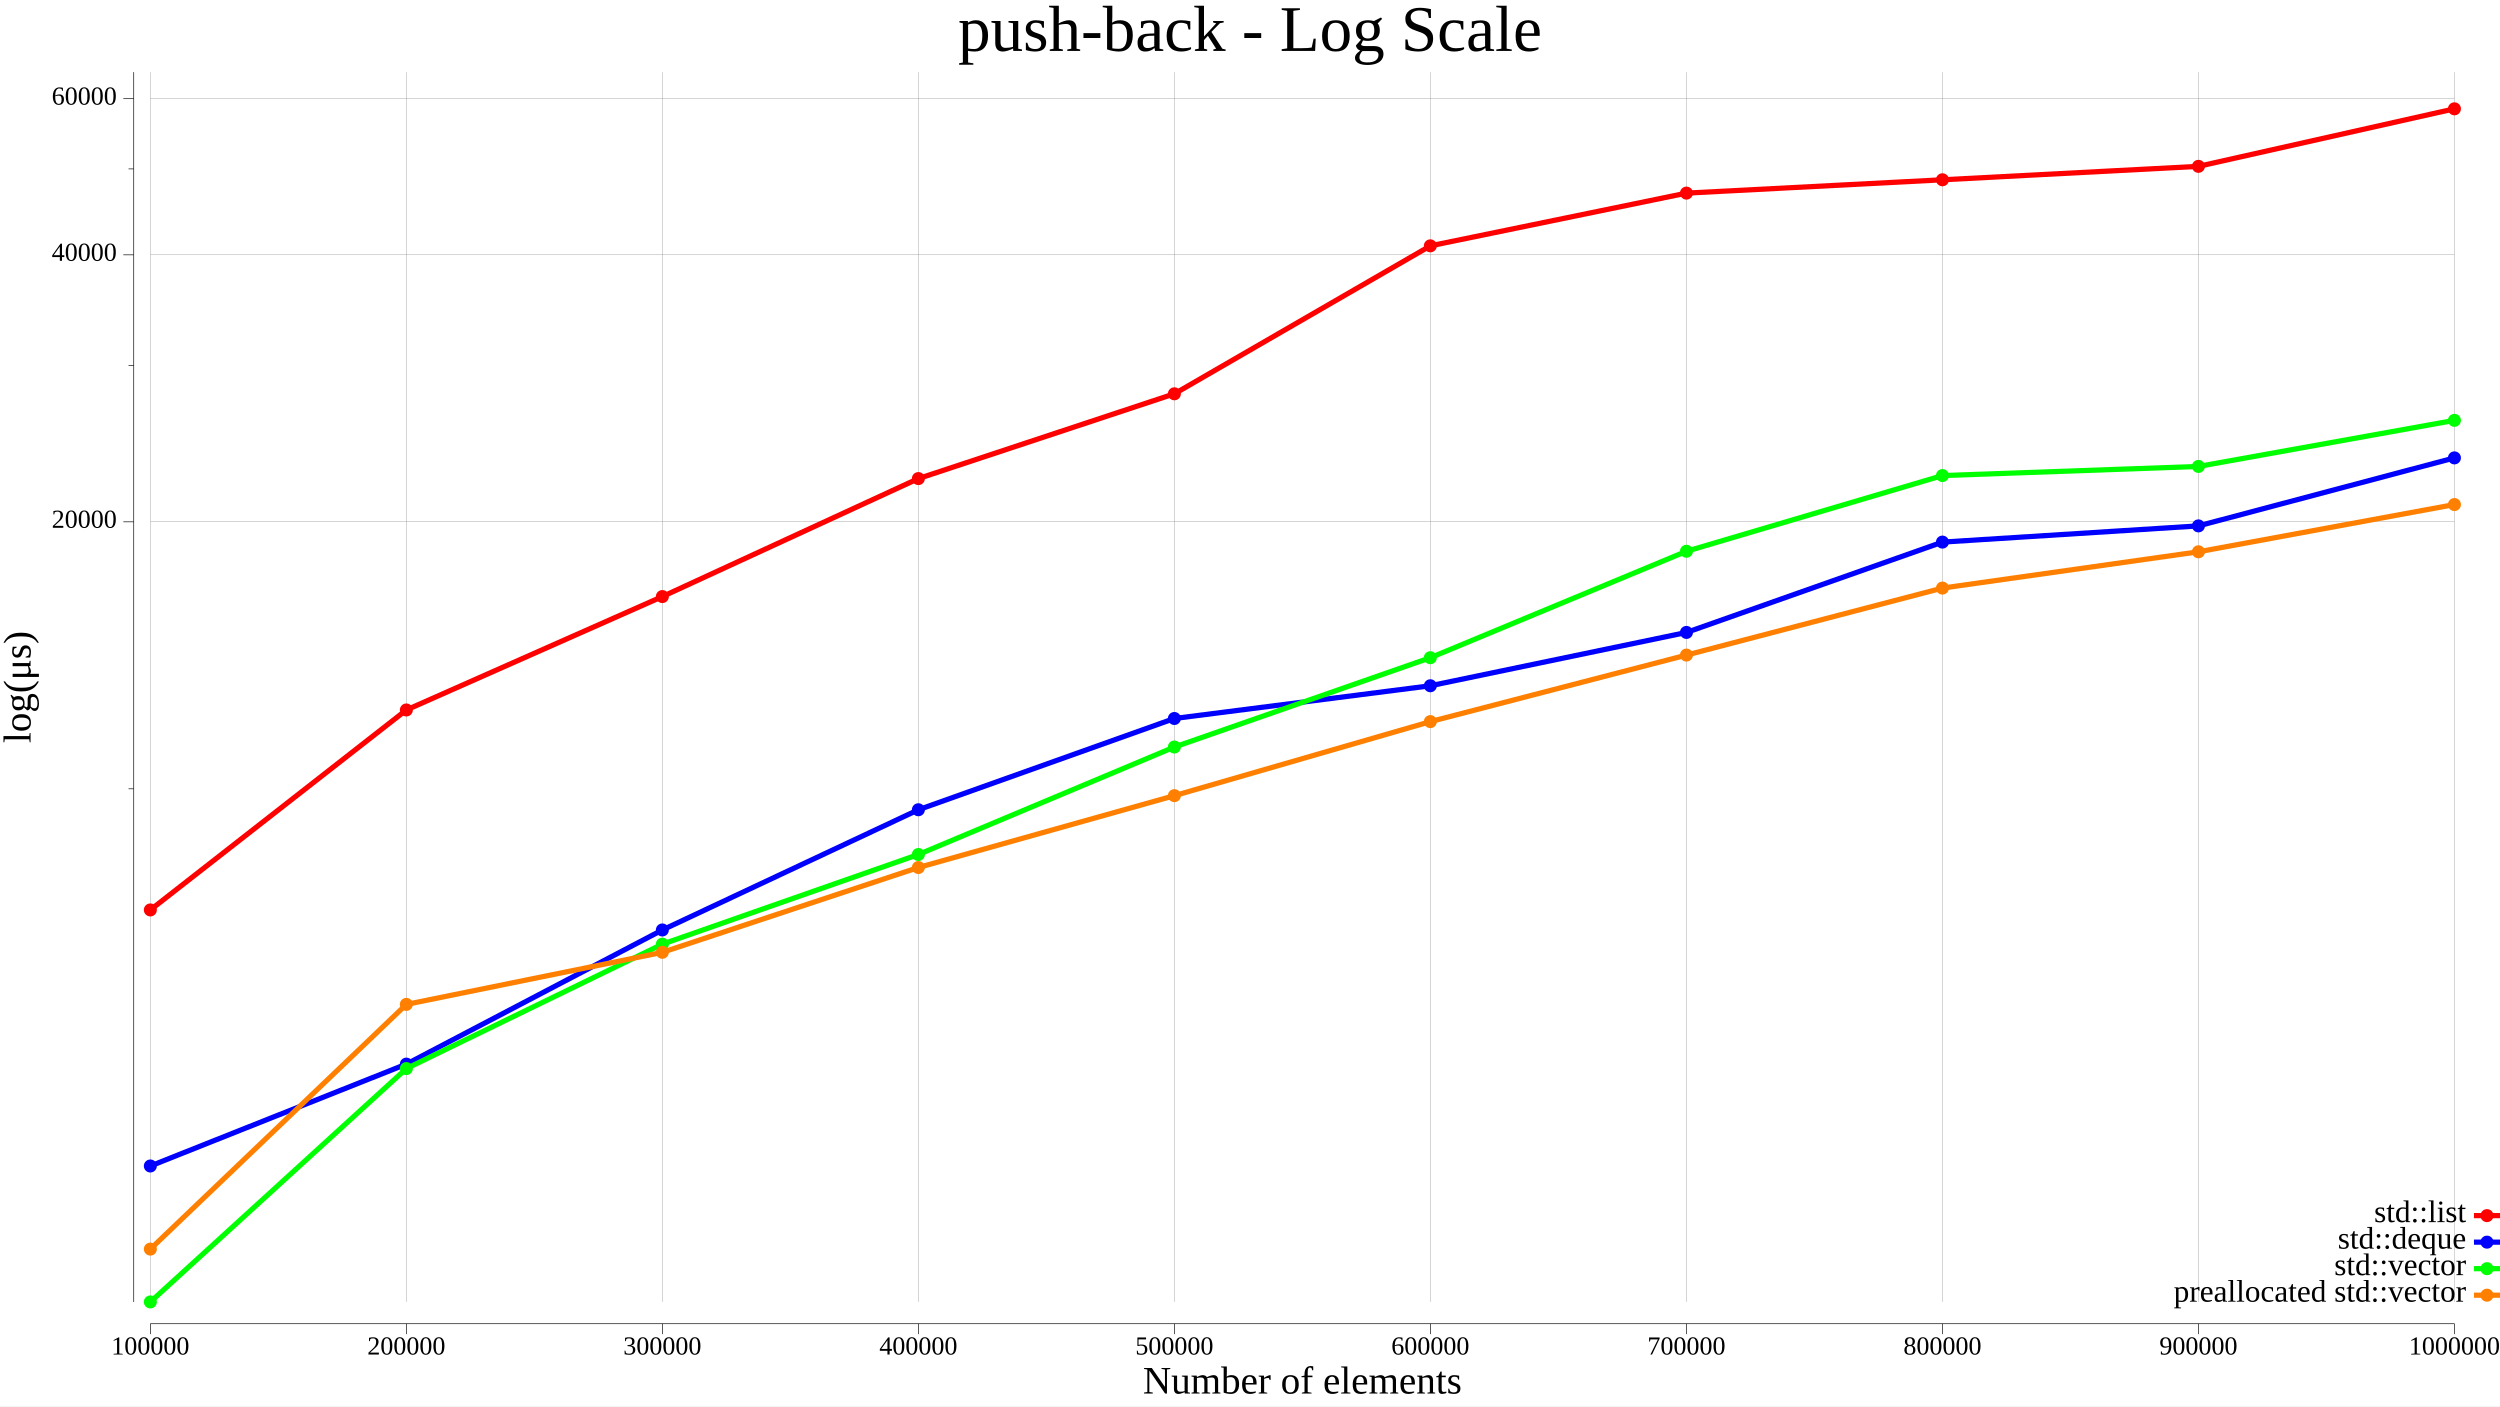
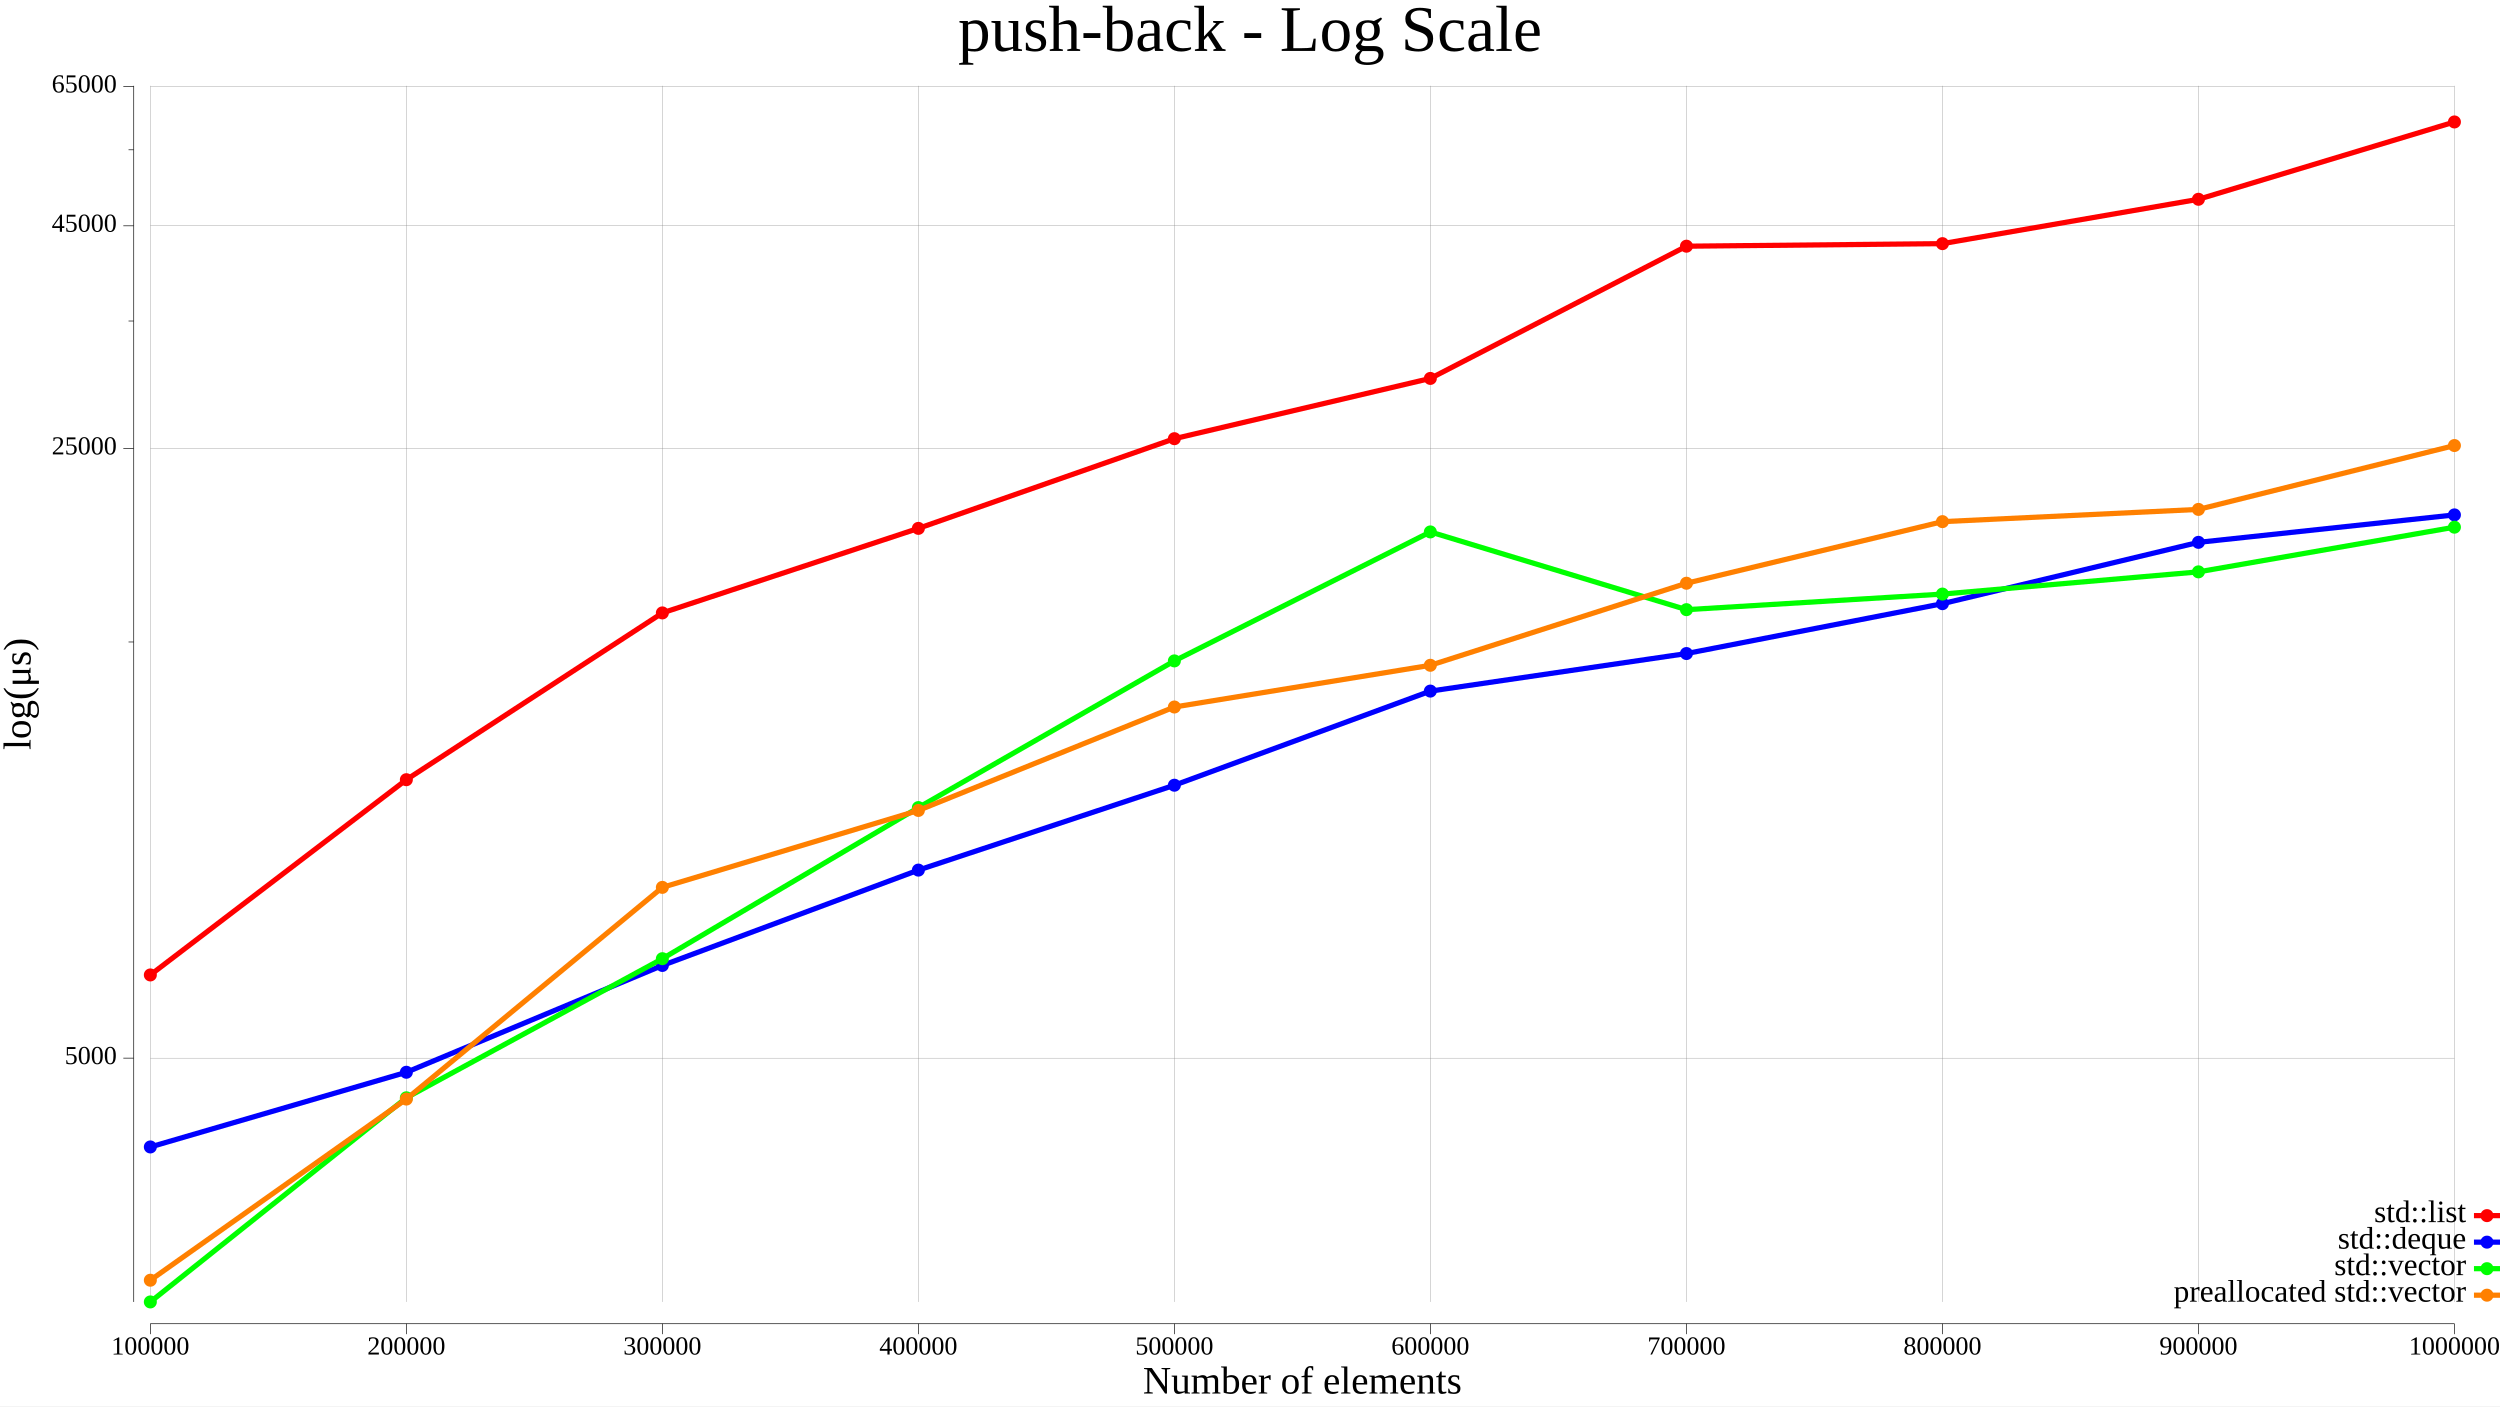
<svg xmlns="http://www.w3.org/2000/svg" width="1920pt" height="1080pt" viewBox="0 0 1920 1080">
  <g transform="scale(1, -1) translate(0, -1080)">
    <path d="M0,0L1920,0L1920,1080L0,1080Z" style="fill:#FFFFFF" />
    <text x="735.77" y="-1040.9" transform="scale(1, -1)" style="font-family:Liberation Serif;font-variant:normal;font-weight:normal;font-style:normal;font-size:50px">push-back - Log Scale</text>
    <text x="877.77" y="-9.756" transform="scale(1, -1)" style="font-family:Liberation Serif;font-variant:normal;font-weight:normal;font-style:normal;font-size:30px">Number of elements</text>
    <text x="85.462" y="-39.727" transform="scale(1, -1)" style="font-family:Liberation Serif;font-variant:normal;font-weight:normal;font-style:normal;font-size:20px">100000</text>
    <text x="282.08" y="-39.727" transform="scale(1, -1)" style="font-family:Liberation Serif;font-variant:normal;font-weight:normal;font-style:normal;font-size:20px">200000</text>
    <text x="478.69" y="-39.727" transform="scale(1, -1)" style="font-family:Liberation Serif;font-variant:normal;font-weight:normal;font-style:normal;font-size:20px">300000</text>
    <text x="675.31" y="-39.727" transform="scale(1, -1)" style="font-family:Liberation Serif;font-variant:normal;font-weight:normal;font-style:normal;font-size:20px">400000</text>
    <text x="871.92" y="-39.727" transform="scale(1, -1)" style="font-family:Liberation Serif;font-variant:normal;font-weight:normal;font-style:normal;font-size:20px">500000</text>
    <text x="1068.5" y="-39.727" transform="scale(1, -1)" style="font-family:Liberation Serif;font-variant:normal;font-weight:normal;font-style:normal;font-size:20px">600000</text>
    <text x="1265.2" y="-39.727" transform="scale(1, -1)" style="font-family:Liberation Serif;font-variant:normal;font-weight:normal;font-style:normal;font-size:20px">700000</text>
    <text x="1461.8" y="-39.727" transform="scale(1, -1)" style="font-family:Liberation Serif;font-variant:normal;font-weight:normal;font-style:normal;font-size:20px">800000</text>
    <text x="1658.4" y="-39.727" transform="scale(1, -1)" style="font-family:Liberation Serif;font-variant:normal;font-weight:normal;font-style:normal;font-size:20px">900000</text>
    <text x="1850" y="-39.727" transform="scale(1, -1)" style="font-family:Liberation Serif;font-variant:normal;font-weight:normal;font-style:normal;font-size:20px">1000000</text>
    <path d="M115.46,55.371L115.46,63.371" style="fill:none;stroke:#000000;stroke-width:0.5" />
    <path d="M312.08,55.371L312.08,63.371" style="fill:none;stroke:#000000;stroke-width:0.5" />
    <path d="M508.69,55.371L508.69,63.371" style="fill:none;stroke:#000000;stroke-width:0.5" />
    <path d="M705.31,55.371L705.31,63.371" style="fill:none;stroke:#000000;stroke-width:0.5" />
    <path d="M901.92,55.371L901.92,63.371" style="fill:none;stroke:#000000;stroke-width:0.5" />
    <path d="M1098.5,55.371L1098.5,63.371" style="fill:none;stroke:#000000;stroke-width:0.5" />
    <path d="M1295.2,55.371L1295.2,63.371" style="fill:none;stroke:#000000;stroke-width:0.5" />
    <path d="M1491.8,55.371L1491.8,63.371" style="fill:none;stroke:#000000;stroke-width:0.5" />
    <path d="M1688.4,55.371L1688.4,63.371" style="fill:none;stroke:#000000;stroke-width:0.5" />
    <path d="M1885,55.371L1885,63.371" style="fill:none;stroke:#000000;stroke-width:0.5" />
    <path d="M115.46,63.371L1885,63.371" style="fill:none;stroke:#000000;stroke-width:0.5" />
    <g transform="rotate(90)">
-       <text x="509.33" y="23.467" transform="scale(1, -1)" style="font-family:Liberation Serif;font-variant:normal;font-weight:normal;font-style:normal;font-size:30px">log(μs)</text>
+       <text x="504.05" y="23.467" transform="scale(1, -1)" style="font-family:Liberation Serif;font-variant:normal;font-weight:normal;font-style:normal;font-size:30px">log(μs)</text>
    </g>
-     <text x="39.712" y="-674.66" transform="scale(1, -1)" style="font-family:Liberation Serif;font-variant:normal;font-weight:normal;font-style:normal;font-size:20px">20000</text>
-     <text x="39.712" y="-879.7" transform="scale(1, -1)" style="font-family:Liberation Serif;font-variant:normal;font-weight:normal;font-style:normal;font-size:20px">40000</text>
-     <text x="39.712" y="-999.65" transform="scale(1, -1)" style="font-family:Liberation Serif;font-variant:normal;font-weight:normal;font-style:normal;font-size:20px">60000</text>
-     <path d="M94.712,679.23L102.71,679.23" style="fill:none;stroke:#000000;stroke-width:0.5" />
-     <path d="M94.712,884.28L102.71,884.28" style="fill:none;stroke:#000000;stroke-width:0.5" />
-     <path d="M94.712,1004.2L102.71,1004.2" style="fill:none;stroke:#000000;stroke-width:0.5" />
-     <path d="M98.712,474.19L102.71,474.19" style="fill:none;stroke:#000000;stroke-width:0.5" />
-     <path d="M98.712,799.17L102.71,799.17" style="fill:none;stroke:#000000;stroke-width:0.5" />
-     <path d="M98.712,950.28L102.71,950.28" style="fill:none;stroke:#000000;stroke-width:0.5" />
-     <path d="M102.71,80.11L102.71,1024.6" style="fill:none;stroke:#000000;stroke-width:0.5" />
-     <path d="M115.46,80.11L115.46,1024.6" style="fill:none;stroke:#808080;stroke-width:0.25" />
-     <path d="M312.08,80.11L312.08,1024.6" style="fill:none;stroke:#808080;stroke-width:0.25" />
-     <path d="M508.69,80.11L508.69,1024.6" style="fill:none;stroke:#808080;stroke-width:0.25" />
-     <path d="M705.31,80.11L705.31,1024.6" style="fill:none;stroke:#808080;stroke-width:0.25" />
-     <path d="M901.92,80.11L901.92,1024.6" style="fill:none;stroke:#808080;stroke-width:0.25" />
-     <path d="M1098.5,80.11L1098.5,1024.6" style="fill:none;stroke:#808080;stroke-width:0.25" />
-     <path d="M1295.2,80.11L1295.2,1024.6" style="fill:none;stroke:#808080;stroke-width:0.25" />
-     <path d="M1491.8,80.11L1491.8,1024.6" style="fill:none;stroke:#808080;stroke-width:0.25" />
-     <path d="M1688.4,80.11L1688.4,1024.6" style="fill:none;stroke:#808080;stroke-width:0.25" />
-     <path d="M1885,80.11L1885,1024.6" style="fill:none;stroke:#808080;stroke-width:0.25" />
-     <path d="M115.46,679.23L1885,679.23" style="fill:none;stroke:#808080;stroke-width:0.25" />
-     <path d="M115.46,884.28L1885,884.28" style="fill:none;stroke:#808080;stroke-width:0.25" />
-     <path d="M115.46,1004.2L1885,1004.2" style="fill:none;stroke:#808080;stroke-width:0.25" />
-     <path d="M115.46,381.17L312.08,534.75L508.69,621.84L705.31,712.45L901.92,777.56L1098.5,891.2L1295.2,931.69L1491.8,941.93L1688.4,952.25L1885,996.43" style="fill:none;stroke:#FF0000;stroke-width:4" />
-     <path d="M120.46,381.17A5,5 0 1 1 110.46,381.17A5,5 0 1 1 120.46,381.17Z" style="fill:#FF0000" />
-     <path d="M317.08,534.75A5,5 0 1 1 307.08,534.75A5,5 0 1 1 317.08,534.75Z" style="fill:#FF0000" />
-     <path d="M513.69,621.84A5,5 0 1 1 503.69,621.84A5,5 0 1 1 513.69,621.84Z" style="fill:#FF0000" />
-     <path d="M710.31,712.45A5,5 0 1 1 700.31,712.45A5,5 0 1 1 710.31,712.45Z" style="fill:#FF0000" />
-     <path d="M906.92,777.56A5,5 0 1 1 896.92,777.56A5,5 0 1 1 906.92,777.56Z" style="fill:#FF0000" />
-     <path d="M1103.5,891.2A5,5 0 1 1 1093.5,891.2A5,5 0 1 1 1103.5,891.2Z" style="fill:#FF0000" />
-     <path d="M1300.2,931.69A5,5 0 1 1 1290.2,931.69A5,5 0 1 1 1300.2,931.69Z" style="fill:#FF0000" />
-     <path d="M1496.8,941.93A5,5 0 1 1 1486.8,941.93A5,5 0 1 1 1496.8,941.93Z" style="fill:#FF0000" />
-     <path d="M1693.4,952.25A5,5 0 1 1 1683.4,952.25A5,5 0 1 1 1693.4,952.25Z" style="fill:#FF0000" />
-     <path d="M1890,996.43A5,5 0 1 1 1880,996.43A5,5 0 1 1 1890,996.43Z" style="fill:#FF0000" />
-     <path d="M115.46,184.52L312.08,262.75L508.69,365.79L705.31,458.11L901.92,528.2L1098.5,553.34L1295.2,594.29L1491.8,663.67L1688.4,676.12L1885,728.34" style="fill:none;stroke:#0000FF;stroke-width:4" />
-     <path d="M120.46,184.52A5,5 0 1 1 110.46,184.52A5,5 0 1 1 120.46,184.52Z" style="fill:#0000FF" />
-     <path d="M317.08,262.75A5,5 0 1 1 307.08,262.75A5,5 0 1 1 317.08,262.75Z" style="fill:#0000FF" />
-     <path d="M513.69,365.79A5,5 0 1 1 503.69,365.79A5,5 0 1 1 513.69,365.79Z" style="fill:#0000FF" />
-     <path d="M710.31,458.11A5,5 0 1 1 700.31,458.11A5,5 0 1 1 710.31,458.11Z" style="fill:#0000FF" />
-     <path d="M906.92,528.2A5,5 0 1 1 896.92,528.2A5,5 0 1 1 906.92,528.2Z" style="fill:#0000FF" />
-     <path d="M1103.5,553.34A5,5 0 1 1 1093.5,553.34A5,5 0 1 1 1103.5,553.34Z" style="fill:#0000FF" />
-     <path d="M1300.2,594.29A5,5 0 1 1 1290.2,594.29A5,5 0 1 1 1300.2,594.29Z" style="fill:#0000FF" />
-     <path d="M1496.8,663.67A5,5 0 1 1 1486.8,663.67A5,5 0 1 1 1496.8,663.67Z" style="fill:#0000FF" />
-     <path d="M1693.4,676.12A5,5 0 1 1 1683.4,676.12A5,5 0 1 1 1693.4,676.12Z" style="fill:#0000FF" />
-     <path d="M1890,728.34A5,5 0 1 1 1880,728.34A5,5 0 1 1 1890,728.34Z" style="fill:#0000FF" />
-     <path d="M115.46,80.11L312.08,259.34L508.69,354.88L705.31,423.74L901.92,506.28L1098.5,574.88L1295.2,656.62L1491.8,714.77L1688.4,721.78L1885,757.17" style="fill:none;stroke:#00FF00;stroke-width:4" />
+     <text x="49.712" y="-262.78" transform="scale(1, -1)" style="font-family:Liberation Serif;font-variant:normal;font-weight:normal;font-style:normal;font-size:20px">5000</text>
+     <text x="39.712" y="-731" transform="scale(1, -1)" style="font-family:Liberation Serif;font-variant:normal;font-weight:normal;font-style:normal;font-size:20px">25000</text>
+     <text x="39.712" y="-902" transform="scale(1, -1)" style="font-family:Liberation Serif;font-variant:normal;font-weight:normal;font-style:normal;font-size:20px">45000</text>
+     <text x="39.712" y="-1009" transform="scale(1, -1)" style="font-family:Liberation Serif;font-variant:normal;font-weight:normal;font-style:normal;font-size:20px">65000</text>
+     <path d="M94.712,267.35L102.71,267.35" style="fill:none;stroke:#000000;stroke-width:0.5" />
+     <path d="M94.712,735.57L102.71,735.57" style="fill:none;stroke:#000000;stroke-width:0.5" />
+     <path d="M94.712,906.57L102.71,906.57" style="fill:none;stroke:#000000;stroke-width:0.5" />
+     <path d="M94.712,1013.6L102.71,1013.6" style="fill:none;stroke:#000000;stroke-width:0.5" />
+     <path d="M98.712,586.96L102.71,586.96" style="fill:none;stroke:#000000;stroke-width:0.5" />
+     <path d="M98.712,833.46L102.71,833.46" style="fill:none;stroke:#000000;stroke-width:0.5" />
+     <path d="M98.712,964.95L102.71,964.95" style="fill:none;stroke:#000000;stroke-width:0.5" />
+     <path d="M102.71,80.11L102.71,1014.1" style="fill:none;stroke:#000000;stroke-width:0.5" />
+     <path d="M115.46,80.11L115.46,1014.1" style="fill:none;stroke:#808080;stroke-width:0.25" />
+     <path d="M312.08,80.11L312.08,1014.1" style="fill:none;stroke:#808080;stroke-width:0.25" />
+     <path d="M508.69,80.11L508.69,1014.1" style="fill:none;stroke:#808080;stroke-width:0.25" />
+     <path d="M705.31,80.11L705.31,1014.1" style="fill:none;stroke:#808080;stroke-width:0.25" />
+     <path d="M901.92,80.11L901.92,1014.1" style="fill:none;stroke:#808080;stroke-width:0.25" />
+     <path d="M1098.5,80.11L1098.5,1014.1" style="fill:none;stroke:#808080;stroke-width:0.25" />
+     <path d="M1295.2,80.11L1295.2,1014.1" style="fill:none;stroke:#808080;stroke-width:0.25" />
+     <path d="M1491.8,80.11L1491.8,1014.1" style="fill:none;stroke:#808080;stroke-width:0.25" />
+     <path d="M1688.4,80.11L1688.4,1014.1" style="fill:none;stroke:#808080;stroke-width:0.25" />
+     <path d="M1885,80.11L1885,1014.1" style="fill:none;stroke:#808080;stroke-width:0.25" />
+     <path d="M115.46,267.35L1885,267.35" style="fill:none;stroke:#808080;stroke-width:0.25" />
+     <path d="M115.46,735.57L1885,735.57" style="fill:none;stroke:#808080;stroke-width:0.25" />
+     <path d="M115.46,906.57L1885,906.57" style="fill:none;stroke:#808080;stroke-width:0.25" />
+     <path d="M115.46,1013.6L1885,1013.6" style="fill:none;stroke:#808080;stroke-width:0.25" />
+     <path d="M115.46,331.24L312.08,481.19L508.69,609.28L705.31,674.21L901.92,743.09L1098.5,789.37L1295.2,890.92L1491.8,892.88L1688.4,926.95L1885,986.34" style="fill:none;stroke:#FF0000;stroke-width:4" />
+     <path d="M120.46,331.24A5,5 0 1 1 110.46,331.24A5,5 0 1 1 120.46,331.24Z" style="fill:#FF0000" />
+     <path d="M317.08,481.19A5,5 0 1 1 307.08,481.19A5,5 0 1 1 317.08,481.19Z" style="fill:#FF0000" />
+     <path d="M513.69,609.28A5,5 0 1 1 503.69,609.28A5,5 0 1 1 513.69,609.28Z" style="fill:#FF0000" />
+     <path d="M710.31,674.21A5,5 0 1 1 700.31,674.21A5,5 0 1 1 710.31,674.21Z" style="fill:#FF0000" />
+     <path d="M906.92,743.09A5,5 0 1 1 896.92,743.09A5,5 0 1 1 906.92,743.09Z" style="fill:#FF0000" />
+     <path d="M1103.5,789.37A5,5 0 1 1 1093.5,789.37A5,5 0 1 1 1103.5,789.37Z" style="fill:#FF0000" />
+     <path d="M1300.2,890.92A5,5 0 1 1 1290.2,890.92A5,5 0 1 1 1300.2,890.92Z" style="fill:#FF0000" />
+     <path d="M1496.8,892.88A5,5 0 1 1 1486.8,892.88A5,5 0 1 1 1496.8,892.88Z" style="fill:#FF0000" />
+     <path d="M1693.4,926.95A5,5 0 1 1 1683.4,926.95A5,5 0 1 1 1693.4,926.95Z" style="fill:#FF0000" />
+     <path d="M1890,986.34A5,5 0 1 1 1880,986.34A5,5 0 1 1 1890,986.34Z" style="fill:#FF0000" />
+     <path d="M115.46,199.14L312.08,256.5L508.69,338.53L705.31,411.76L901.92,476.95L1098.5,549.24L1295.2,578.08L1491.8,616.38L1688.4,663.48L1885,684.56" style="fill:none;stroke:#0000FF;stroke-width:4" />
+     <path d="M120.46,199.14A5,5 0 1 1 110.46,199.14A5,5 0 1 1 120.46,199.14Z" style="fill:#0000FF" />
+     <path d="M317.08,256.5A5,5 0 1 1 307.08,256.5A5,5 0 1 1 317.08,256.5Z" style="fill:#0000FF" />
+     <path d="M513.69,338.53A5,5 0 1 1 503.69,338.53A5,5 0 1 1 513.69,338.53Z" style="fill:#0000FF" />
+     <path d="M710.31,411.76A5,5 0 1 1 700.31,411.76A5,5 0 1 1 710.31,411.76Z" style="fill:#0000FF" />
+     <path d="M906.92,476.95A5,5 0 1 1 896.92,476.95A5,5 0 1 1 906.92,476.95Z" style="fill:#0000FF" />
+     <path d="M1103.5,549.24A5,5 0 1 1 1093.5,549.24A5,5 0 1 1 1103.5,549.24Z" style="fill:#0000FF" />
+     <path d="M1300.2,578.08A5,5 0 1 1 1290.2,578.08A5,5 0 1 1 1300.2,578.08Z" style="fill:#0000FF" />
+     <path d="M1496.8,616.38A5,5 0 1 1 1486.8,616.38A5,5 0 1 1 1496.8,616.38Z" style="fill:#0000FF" />
+     <path d="M1693.4,663.48A5,5 0 1 1 1683.4,663.48A5,5 0 1 1 1693.4,663.48Z" style="fill:#0000FF" />
+     <path d="M1890,684.56A5,5 0 1 1 1880,684.56A5,5 0 1 1 1890,684.56Z" style="fill:#0000FF" />
+     <path d="M115.46,80.11L312.08,236.89L508.69,343.72L705.31,459.78L901.92,572.43L1098.5,671.48L1295.2,611.78L1491.8,623.75L1688.4,640.81L1885,675.13" style="fill:none;stroke:#00FF00;stroke-width:4" />
    <path d="M120.46,80.11A5,5 0 1 1 110.46,80.11A5,5 0 1 1 120.46,80.11Z" style="fill:#00FF00" />
-     <path d="M317.08,259.34A5,5 0 1 1 307.08,259.34A5,5 0 1 1 317.08,259.34Z" style="fill:#00FF00" />
-     <path d="M513.69,354.88A5,5 0 1 1 503.69,354.88A5,5 0 1 1 513.69,354.88Z" style="fill:#00FF00" />
-     <path d="M710.31,423.74A5,5 0 1 1 700.31,423.74A5,5 0 1 1 710.31,423.74Z" style="fill:#00FF00" />
-     <path d="M906.92,506.28A5,5 0 1 1 896.92,506.28A5,5 0 1 1 906.92,506.28Z" style="fill:#00FF00" />
-     <path d="M1103.5,574.88A5,5 0 1 1 1093.5,574.88A5,5 0 1 1 1103.5,574.88Z" style="fill:#00FF00" />
-     <path d="M1300.2,656.62A5,5 0 1 1 1290.2,656.62A5,5 0 1 1 1300.2,656.62Z" style="fill:#00FF00" />
-     <path d="M1496.8,714.77A5,5 0 1 1 1486.8,714.77A5,5 0 1 1 1496.8,714.77Z" style="fill:#00FF00" />
-     <path d="M1693.4,721.78A5,5 0 1 1 1683.4,721.78A5,5 0 1 1 1693.4,721.78Z" style="fill:#00FF00" />
-     <path d="M1890,757.17A5,5 0 1 1 1880,757.17A5,5 0 1 1 1890,757.17Z" style="fill:#00FF00" />
-     <path d="M115.46,120.69L312.08,308.63L508.69,348.62L705.31,413.75L901.92,468.94L1098.5,525.8L1295.2,576.9L1491.8,628.36L1688.4,656.23L1885,692.51" style="fill:none;stroke:#FF8000;stroke-width:4" />
-     <path d="M120.46,120.69A5,5 0 1 1 110.46,120.69A5,5 0 1 1 120.46,120.69Z" style="fill:#FF8000" />
-     <path d="M317.08,308.63A5,5 0 1 1 307.08,308.63A5,5 0 1 1 317.08,308.63Z" style="fill:#FF8000" />
-     <path d="M513.69,348.62A5,5 0 1 1 503.69,348.62A5,5 0 1 1 513.69,348.62Z" style="fill:#FF8000" />
-     <path d="M710.31,413.75A5,5 0 1 1 700.31,413.75A5,5 0 1 1 710.31,413.75Z" style="fill:#FF8000" />
-     <path d="M906.92,468.94A5,5 0 1 1 896.92,468.94A5,5 0 1 1 906.92,468.94Z" style="fill:#FF8000" />
-     <path d="M1103.5,525.8A5,5 0 1 1 1093.5,525.8A5,5 0 1 1 1103.5,525.8Z" style="fill:#FF8000" />
-     <path d="M1300.2,576.9A5,5 0 1 1 1290.2,576.9A5,5 0 1 1 1300.2,576.9Z" style="fill:#FF8000" />
-     <path d="M1496.8,628.36A5,5 0 1 1 1486.8,628.36A5,5 0 1 1 1496.8,628.36Z" style="fill:#FF8000" />
-     <path d="M1693.4,656.23A5,5 0 1 1 1683.4,656.23A5,5 0 1 1 1693.4,656.23Z" style="fill:#FF8000" />
-     <path d="M1890,692.51A5,5 0 1 1 1880,692.51A5,5 0 1 1 1890,692.51Z" style="fill:#FF8000" />
+     <path d="M317.08,236.89A5,5 0 1 1 307.08,236.89A5,5 0 1 1 317.08,236.89Z" style="fill:#00FF00" />
+     <path d="M513.69,343.72A5,5 0 1 1 503.69,343.72A5,5 0 1 1 513.69,343.72Z" style="fill:#00FF00" />
+     <path d="M710.31,459.78A5,5 0 1 1 700.31,459.78A5,5 0 1 1 710.31,459.78Z" style="fill:#00FF00" />
+     <path d="M906.92,572.43A5,5 0 1 1 896.92,572.43A5,5 0 1 1 906.92,572.43Z" style="fill:#00FF00" />
+     <path d="M1103.5,671.48A5,5 0 1 1 1093.5,671.48A5,5 0 1 1 1103.5,671.48Z" style="fill:#00FF00" />
+     <path d="M1300.2,611.78A5,5 0 1 1 1290.2,611.78A5,5 0 1 1 1300.2,611.78Z" style="fill:#00FF00" />
+     <path d="M1496.8,623.75A5,5 0 1 1 1486.8,623.75A5,5 0 1 1 1496.8,623.75Z" style="fill:#00FF00" />
+     <path d="M1693.4,640.81A5,5 0 1 1 1683.4,640.81A5,5 0 1 1 1693.4,640.81Z" style="fill:#00FF00" />
+     <path d="M1890,675.13A5,5 0 1 1 1880,675.13A5,5 0 1 1 1890,675.13Z" style="fill:#00FF00" />
+     <path d="M115.46,96.788L312.08,235.92L508.69,398.5L705.31,457.58L901.92,537.02L1098.5,569.06L1295.2,632.07L1491.8,679.38L1688.4,688.78L1885,737.83" style="fill:none;stroke:#FF8000;stroke-width:4" />
+     <path d="M120.46,96.788A5,5 0 1 1 110.46,96.788A5,5 0 1 1 120.46,96.788Z" style="fill:#FF8000" />
+     <path d="M317.08,235.92A5,5 0 1 1 307.08,235.92A5,5 0 1 1 317.08,235.92Z" style="fill:#FF8000" />
+     <path d="M513.69,398.5A5,5 0 1 1 503.69,398.5A5,5 0 1 1 513.69,398.5Z" style="fill:#FF8000" />
+     <path d="M710.31,457.58A5,5 0 1 1 700.31,457.58A5,5 0 1 1 710.31,457.58Z" style="fill:#FF8000" />
+     <path d="M906.92,537.02A5,5 0 1 1 896.92,537.02A5,5 0 1 1 906.92,537.02Z" style="fill:#FF8000" />
+     <path d="M1103.5,569.06A5,5 0 1 1 1093.5,569.06A5,5 0 1 1 1103.5,569.06Z" style="fill:#FF8000" />
+     <path d="M1300.2,632.07A5,5 0 1 1 1290.2,632.07A5,5 0 1 1 1300.2,632.07Z" style="fill:#FF8000" />
+     <path d="M1496.8,679.38A5,5 0 1 1 1486.8,679.38A5,5 0 1 1 1496.8,679.38Z" style="fill:#FF8000" />
+     <path d="M1693.4,688.78A5,5 0 1 1 1683.4,688.78A5,5 0 1 1 1693.4,688.78Z" style="fill:#FF8000" />
+     <path d="M1890,737.83A5,5 0 1 1 1880,737.83A5,5 0 1 1 1890,737.83Z" style="fill:#FF8000" />
    <path d="M1900,146.4L1920,146.4" style="fill:none;stroke:#FF0000;stroke-width:4" />
    <path d="M1915,146.4A5,5 0 1 1 1905,146.4A5,5 0 1 1 1915,146.4Z" style="fill:#FF0000" />
    <text x="1823.3" y="-141.42" transform="scale(1, -1)" style="font-family:Liberation Serif;font-variant:normal;font-weight:normal;font-style:normal;font-size:24px">std::list</text>
    <path d="M1900,126.03L1920,126.03" style="fill:none;stroke:#0000FF;stroke-width:4" />
    <path d="M1915,126.03A5,5 0 1 1 1905,126.03A5,5 0 1 1 1915,126.03Z" style="fill:#0000FF" />
    <text x="1795.4" y="-121.05" transform="scale(1, -1)" style="font-family:Liberation Serif;font-variant:normal;font-weight:normal;font-style:normal;font-size:24px">std::deque</text>
    <path d="M1900,105.66L1920,105.66" style="fill:none;stroke:#00FF00;stroke-width:4" />
    <path d="M1915,105.66A5,5 0 1 1 1905,105.66A5,5 0 1 1 1915,105.66Z" style="fill:#00FF00" />
    <text x="1792.7" y="-100.69" transform="scale(1, -1)" style="font-family:Liberation Serif;font-variant:normal;font-weight:normal;font-style:normal;font-size:24px">std::vector</text>
    <path d="M1900,85.294L1920,85.294" style="fill:none;stroke:#FF8000;stroke-width:4" />
    <path d="M1915,85.294A5,5 0 1 1 1905,85.294A5,5 0 1 1 1915,85.294Z" style="fill:#FF8000" />
    <text x="1669.4" y="-80.319" transform="scale(1, -1)" style="font-family:Liberation Serif;font-variant:normal;font-weight:normal;font-style:normal;font-size:24px">preallocated std::vector</text>
  </g>
</svg>
